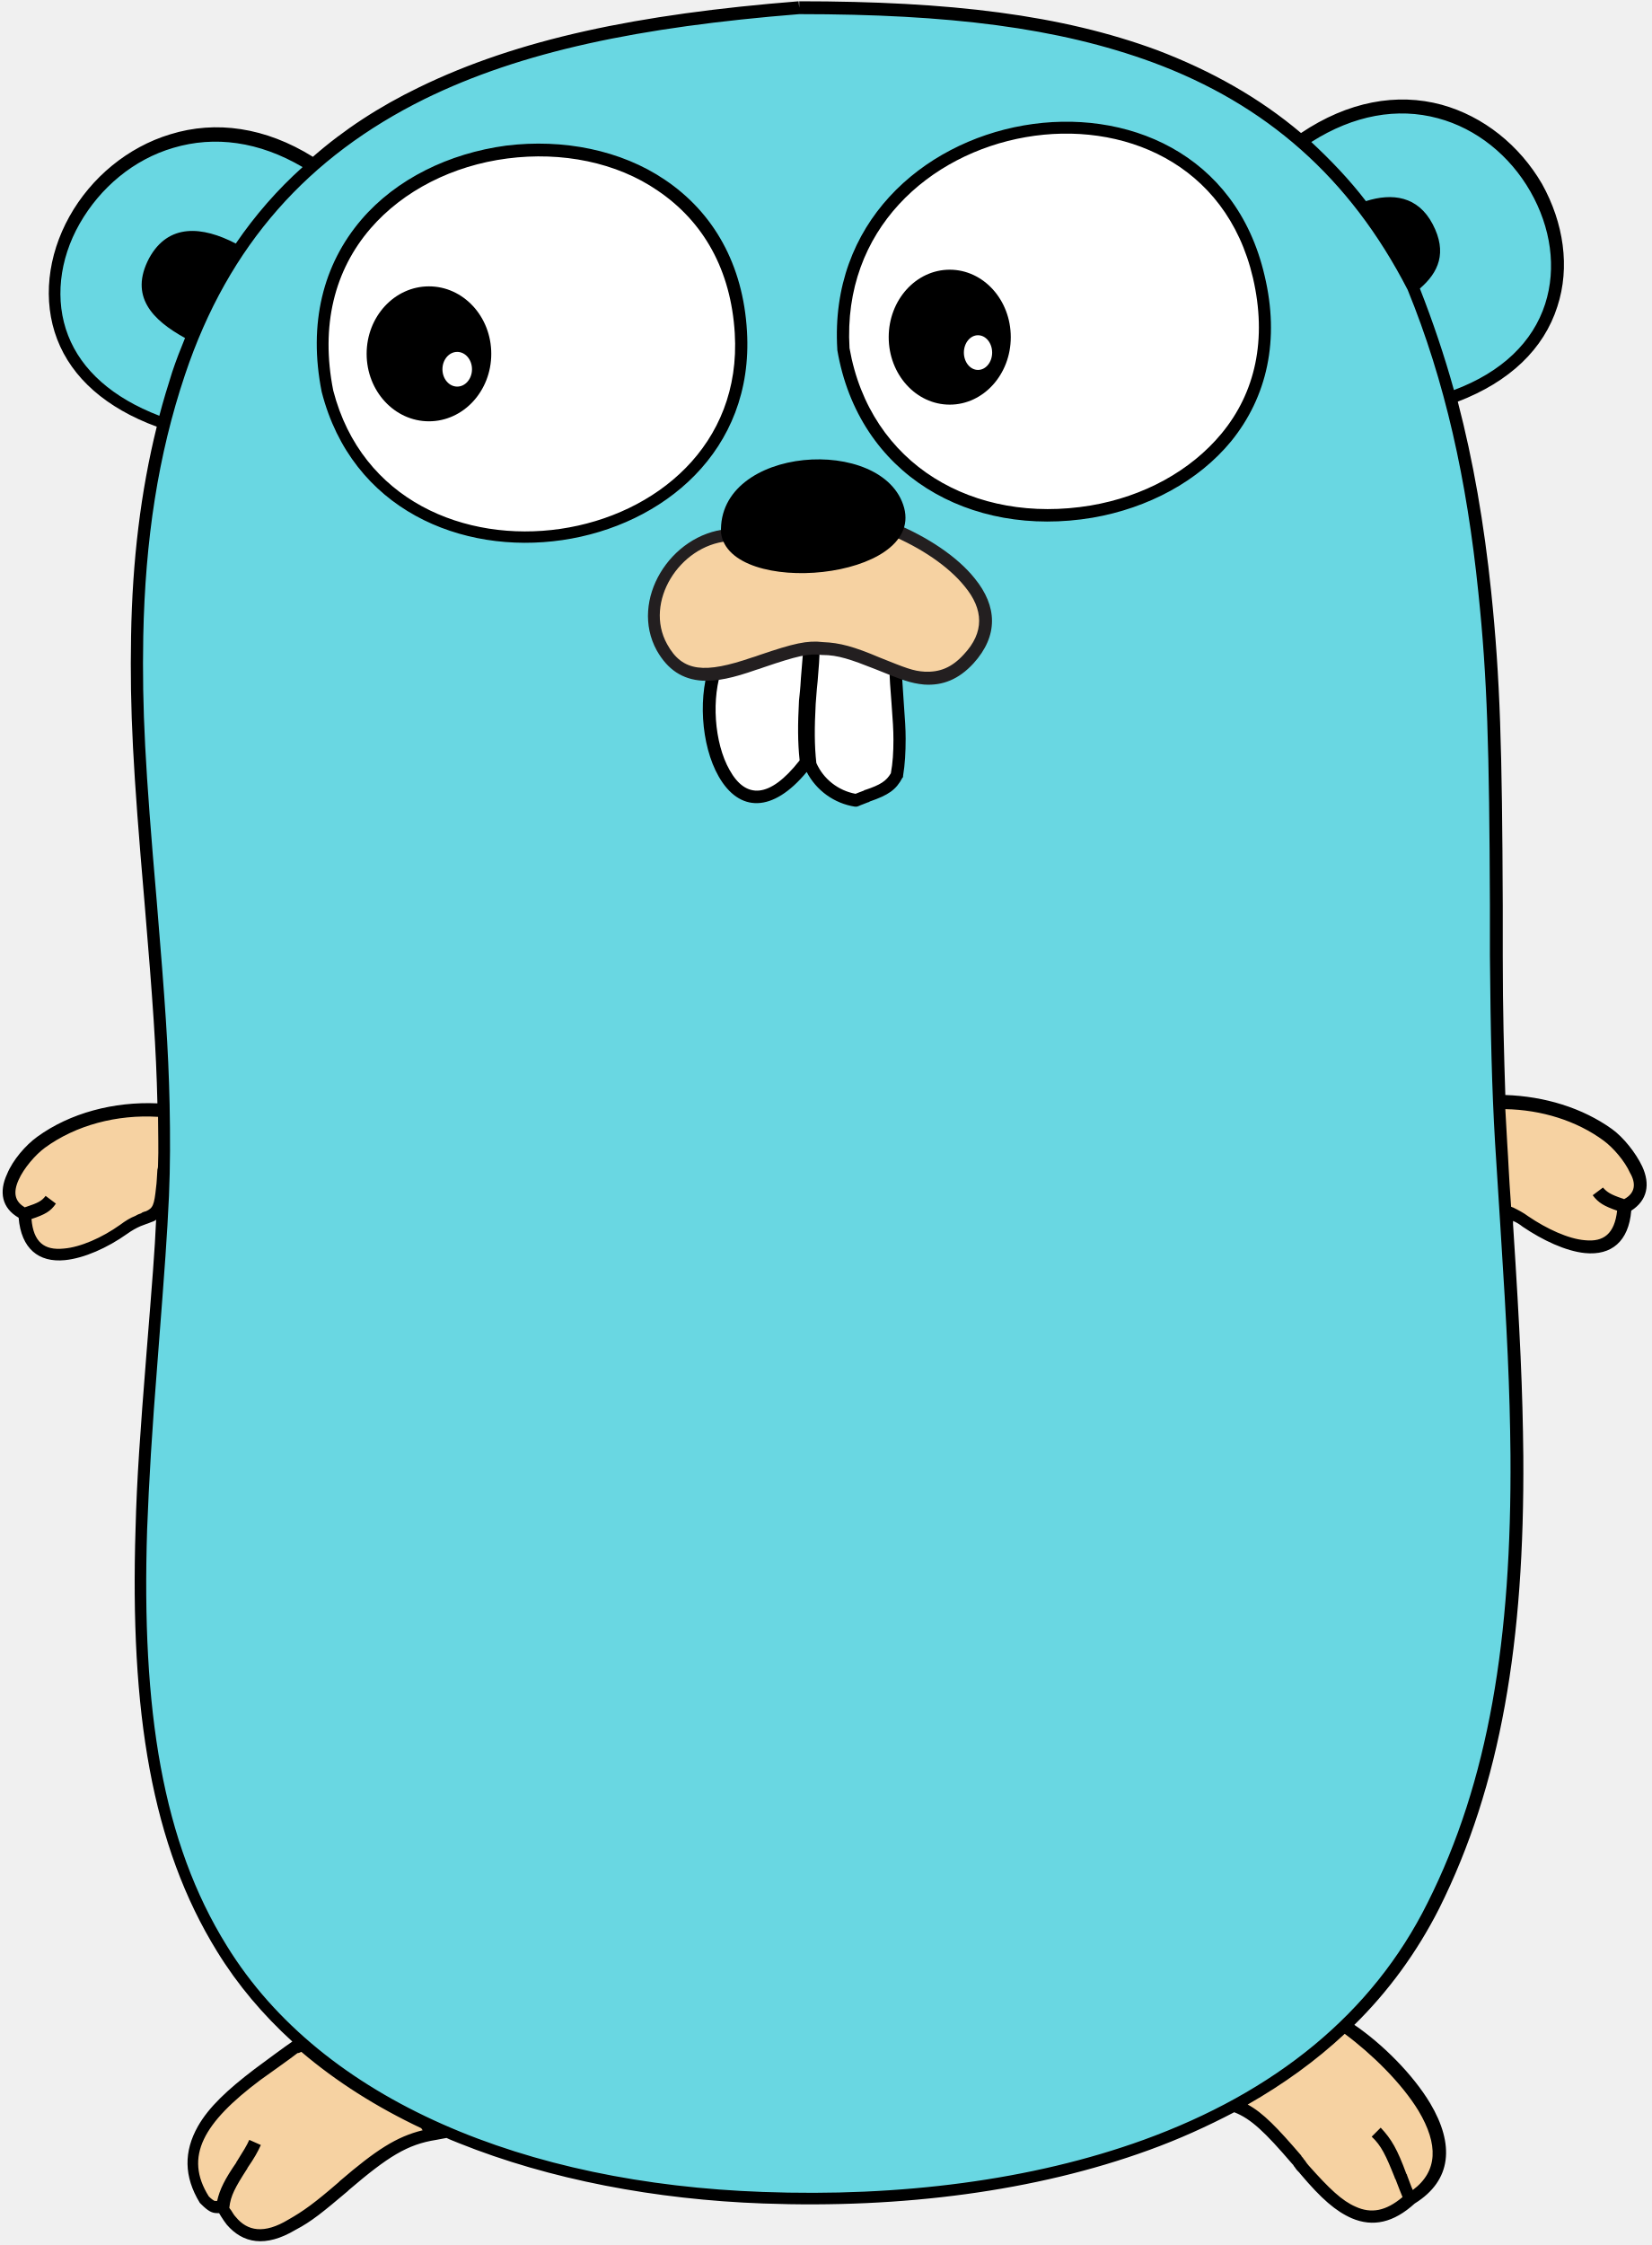
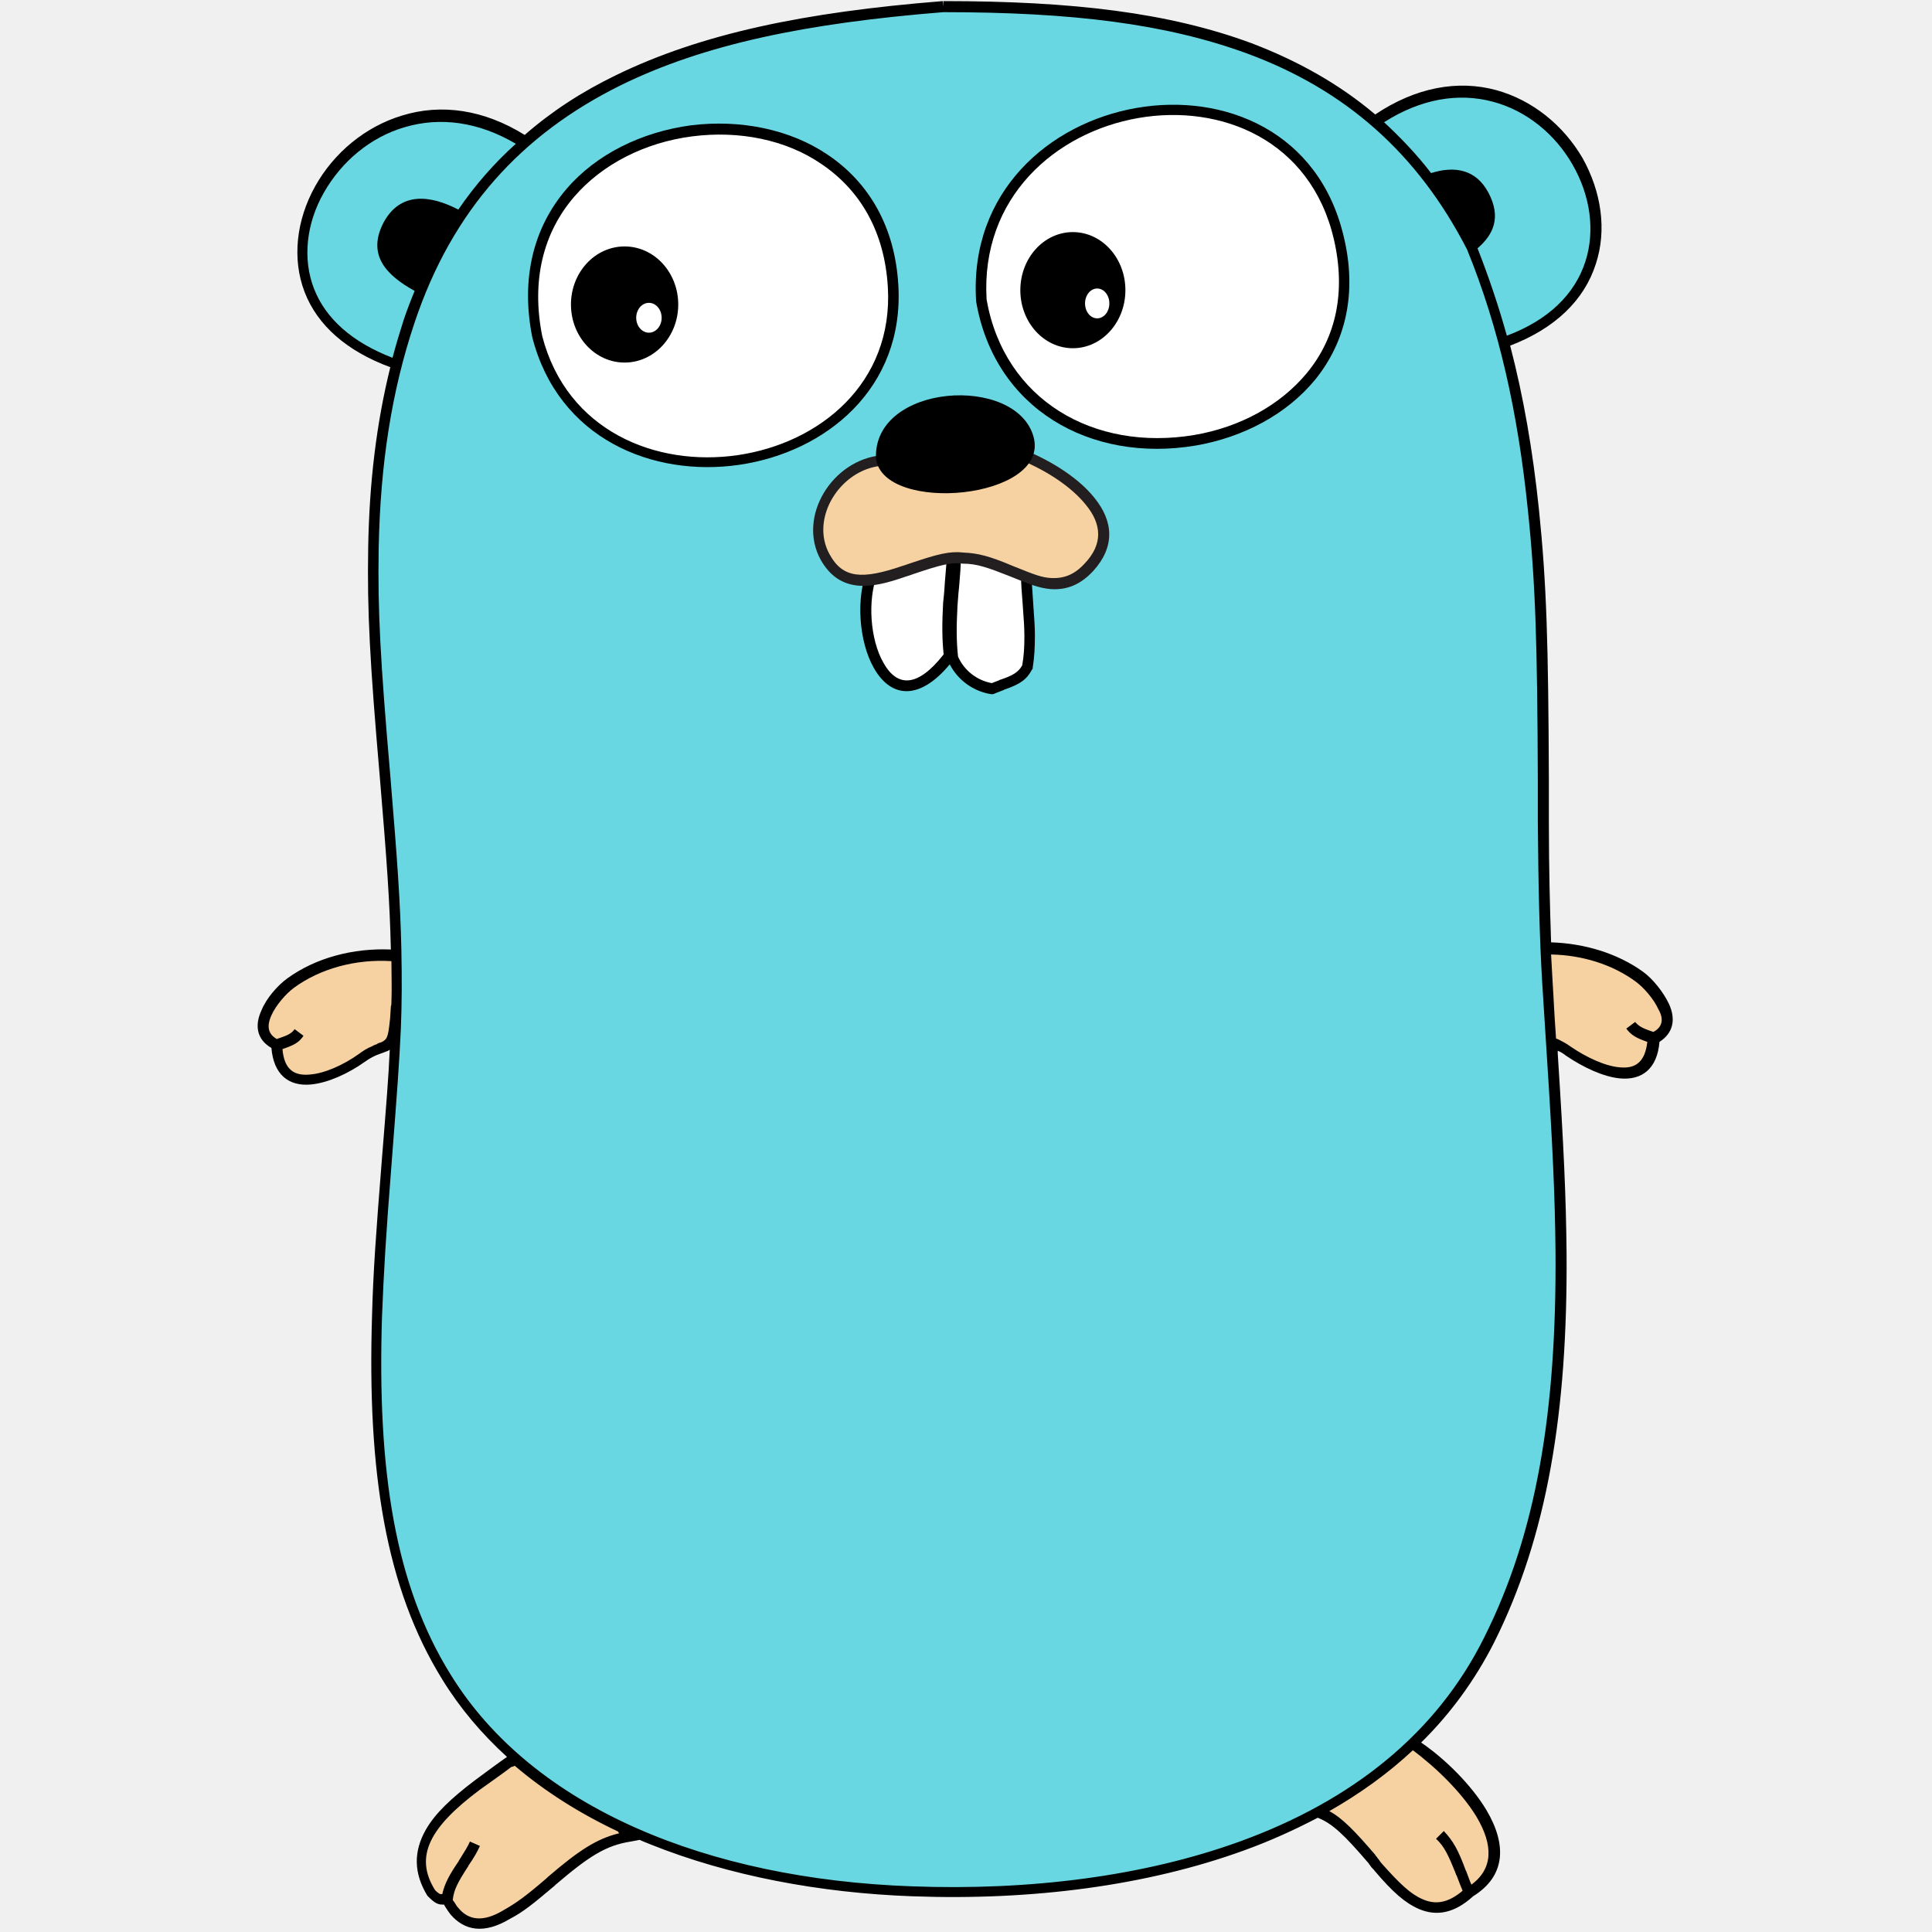
- <svg xmlns="http://www.w3.org/2000/svg" width="256px" height="348px" viewBox="0 0 256 348" version="1.1" preserveAspectRatio="xMidYMid">
+ <svg xmlns="http://www.w3.org/2000/svg" width="348px" height="348px" viewBox="0 0 256 348" version="1.1" preserveAspectRatio="xMidYMid">
  <g>
    <path d="M3.686,188.165 C4.184,198.425 14.444,193.644 19.026,190.456 C23.409,187.368 24.704,189.958 25.102,183.981 C25.401,179.997 25.799,176.112 25.6,172.128 C18.926,171.53 11.754,173.124 6.275,177.108 C3.387,179.1 -1.793,185.675 3.686,188.165" fill="#F6D2A2" />
    <path d="M208.187,314.272 C216.056,319.153 230.5,333.896 218.646,341.068 C207.29,351.427 200.915,329.612 190.954,326.624 C195.237,320.747 200.616,315.368 208.187,314.272 L208.187,314.272 L208.187,314.272 Z" fill="#F6D2A2" />
    <path d="M67.337,330.907 C58.073,332.302 52.893,340.669 45.124,344.953 C37.852,349.236 35.063,343.558 34.465,342.363 C33.37,341.865 33.469,342.861 31.676,341.068 C24.903,330.409 38.649,322.64 45.821,317.36 C55.782,315.368 62.058,324.034 67.337,330.907 L67.337,330.907 L67.337,330.907 Z" fill="#F6D2A2" />
    <path d="M251.916,186.87 C251.418,197.13 241.158,192.349 236.576,189.161 C232.193,186.073 230.898,188.663 230.5,182.686 C230.201,178.702 229.802,174.817 230.002,170.833 C236.675,170.235 243.847,171.829 249.326,175.813 C252.115,177.805 257.395,184.38 251.916,186.87" fill="#F6D2A2" />
    <path d="M224.722,61.759 C260.283,49.208 232.492,0.498 201.513,22.014 C181.192,4.582 153.202,1.395 123.816,1.395 C95.029,3.686 67.636,8.965 48.511,25.7 C17.631,5.777 -10.858,53.591 25.401,65.644 C15.24,105.089 26.795,145.332 25.202,185.475 C23.707,221.535 14.244,269.846 34.266,302.219 C51.3,329.911 87.956,339.773 118.139,340.868 C156.688,342.263 203.405,332.8 222.132,295.446 C240.062,259.885 235.082,215.558 232.791,177.208 C230.5,138.459 234.783,99.113 224.722,61.759 L224.722,61.759 Z" fill="#69D7E2" />
    <path d="M254.605,180.794 C253.609,178.702 251.717,176.311 249.924,175.016 C245.342,171.729 239.465,169.936 233.388,169.737 C233.189,163.561 232.99,156.788 232.99,148.221 L232.99,140.451 C232.89,115.947 232.591,105.189 231.197,91.742 C230.101,81.183 228.408,71.421 226.017,62.257 C234.086,59.169 239.365,54.089 241.457,47.514 C243.449,41.438 242.453,34.565 239.066,28.489 C235.58,22.512 230.002,18.03 223.527,16.237 C216.554,14.344 208.984,15.739 201.712,20.619 C195.237,15.141 187.767,10.957 179.399,7.77 C164.557,2.291 147.325,0.199 123.916,0.199 L123.916,1.195 L123.816,0.199 C98.814,2.191 80.286,6.076 64.946,13.547 C58.77,16.535 53.292,20.121 48.511,24.305 C41.139,19.723 33.469,18.627 26.397,20.819 C19.823,22.811 14.145,27.493 10.758,33.569 C7.371,39.645 6.574,46.618 8.865,52.595 C11.156,58.571 16.436,63.253 24.305,66.142 C21.815,76.202 20.52,86.861 20.321,98.615 C20.121,110.07 20.619,119.234 22.412,139.953 C23.707,155.393 24.205,162.465 24.405,171.032 C17.631,170.733 10.858,172.526 5.777,176.212 C3.984,177.507 1.992,179.798 1.096,181.989 C-0.199,184.778 0.299,187.268 2.889,188.763 C3.287,193.544 5.977,195.735 10.061,195.337 C13.049,195.038 16.635,193.444 19.723,191.253 C20.42,190.755 21.118,190.356 21.815,190.058 C22.114,189.958 22.313,189.858 22.612,189.759 C22.612,189.759 23.209,189.56 23.409,189.46 C23.707,189.36 24.006,189.261 24.205,189.061 C24.006,193.743 23.608,198.624 22.711,209.781 C21.715,222.332 21.217,229.205 21.018,236.875 C20.121,265.363 23.508,286.082 33.668,302.518 C36.856,307.698 40.741,312.28 45.323,316.464 C44.426,317.061 40.641,319.851 39.446,320.747 C35.262,323.935 32.374,326.624 30.68,329.612 C28.489,333.497 28.489,337.382 30.979,341.466 L31.079,341.566 L31.178,341.665 C32.274,342.761 32.872,343.06 33.668,343.06 L33.768,343.06 L33.967,343.06 L33.967,343.06 C34.067,343.259 34.167,343.359 34.266,343.558 C34.565,344.056 34.864,344.454 35.163,344.853 C37.653,347.742 41.139,348.439 45.821,345.65 C48.311,344.355 50.104,342.861 53.889,339.673 C53.989,339.574 53.989,339.574 54.089,339.474 C60.165,334.294 63.153,332.402 67.636,331.704 L69.23,331.405 C69.827,331.704 70.425,331.904 71.122,332.202 C85.267,337.88 101.703,340.968 118.338,341.566 C139.854,342.363 160.573,339.673 178.104,333.298 C182.786,331.605 187.169,329.612 191.353,327.421 C193.942,328.417 196.134,330.509 200.318,335.39 C200.517,335.589 200.517,335.589 200.616,335.788 C200.816,335.988 200.816,336.087 200.915,336.187 C201.114,336.486 201.413,336.685 201.612,336.984 C204.9,340.868 207.091,342.761 209.581,343.857 C212.868,345.251 216.056,344.554 219.343,341.566 C225.121,337.98 225.519,332.402 221.734,326.026 C219.044,321.544 214.363,316.862 209.98,313.874 C215.16,308.794 219.642,302.718 223.128,295.844 C232.691,276.719 236.377,254.406 236.177,225.718 C236.078,215.558 235.679,206.693 234.584,189.759 L234.584,189.261 C235.082,189.46 235.58,189.759 236.078,190.157 C239.166,192.249 242.752,193.942 245.74,194.241 C249.824,194.64 252.514,192.448 252.912,187.667 L252.912,187.667 C255.402,186.073 255.9,183.583 254.605,180.794 L254.605,180.794 Z M222.929,18.328 C228.906,19.922 234.086,24.106 237.273,29.684 C240.461,35.262 241.357,41.538 239.564,47.116 C237.672,52.993 232.89,57.675 225.419,60.464 C223.925,55.085 222.132,49.805 220.14,44.725 C223.029,42.235 224.423,39.147 222.132,34.764 C219.841,30.381 215.857,29.883 211.773,31.178 C209.183,27.791 206.294,24.803 203.306,22.014 C209.88,17.83 216.654,16.635 222.929,18.328 L222.929,18.328 Z M10.559,51.997 C8.467,46.618 9.164,40.243 12.352,34.665 C15.539,29.086 20.719,24.704 26.895,22.911 C33.27,21.018 40.143,21.914 46.917,25.899 C43.032,29.385 39.546,33.37 36.557,37.753 C31.377,35.063 26.098,34.565 23.11,40.044 C20.022,45.921 23.608,49.606 28.688,52.395 C27.991,54.089 27.293,55.882 26.696,57.675 C25.998,59.866 25.301,62.157 24.704,64.448 C17.432,61.659 12.651,57.376 10.559,51.997 L10.559,51.997 Z M22.612,187.767 C22.512,187.767 21.914,187.966 21.914,188.065 C21.616,188.165 21.317,188.265 21.018,188.464 C20.221,188.763 19.424,189.261 18.627,189.858 C15.838,191.851 12.451,193.345 9.861,193.544 C6.873,193.843 5.18,192.548 4.881,188.962 C6.973,188.265 7.869,187.767 8.666,186.571 L7.072,185.376 C6.475,186.173 5.877,186.472 4.084,187.069 L4.084,187.069 C3.984,187.069 3.984,187.069 3.885,187.169 C2.291,186.272 1.992,184.878 2.889,182.886 C3.686,181.093 5.479,179.001 6.973,177.905 C11.754,174.419 18.129,172.725 24.504,173.124 C24.504,175.614 24.604,178.104 24.504,180.495 C24.504,180.794 24.504,180.993 24.405,181.292 C24.305,182.686 24.305,183.284 24.205,183.981 L24.205,183.981 C23.907,186.87 23.707,187.268 22.612,187.767 L22.612,187.767 Z M52.694,338.079 C52.595,338.179 52.595,338.179 52.495,338.279 C48.809,341.466 47.016,342.761 44.725,344.056 C40.94,346.347 38.35,345.849 36.557,343.658 C36.258,343.359 36.059,342.96 35.86,342.661 C35.76,342.562 35.661,342.363 35.561,342.263 C35.561,342.263 35.561,342.263 35.561,342.163 C35.76,340.37 36.458,339.075 38.251,336.286 C38.35,336.187 38.35,336.187 38.35,336.087 C39.446,334.493 39.944,333.597 40.442,332.501 L38.649,331.704 C38.251,332.601 37.753,333.398 36.756,334.991 C36.657,335.091 36.657,335.091 36.657,335.191 C34.864,337.781 34.067,339.374 33.668,341.167 L33.569,341.167 C33.569,341.167 33.569,341.167 33.469,341.167 L33.27,341.167 C33.071,341.068 32.772,340.868 32.374,340.47 C28.489,334.294 31.577,329.015 40.342,322.44 C41.438,321.644 45.124,319.054 46.12,318.257 C46.319,318.257 46.518,318.157 46.718,318.058 C52.096,322.64 58.372,326.624 65.345,329.911 L65.345,329.911 C65.345,330.011 65.444,330.111 65.544,330.21 C61.46,331.206 58.272,333.298 52.694,338.079 L52.694,338.079 Z M219.941,327.222 C223.029,332.402 222.929,336.585 219.044,339.474 C218.746,338.876 218.546,338.179 218.148,337.183 C218.148,337.083 218.148,337.083 218.048,336.984 C216.654,333.198 215.757,331.605 214.064,329.812 L212.669,331.206 C214.163,332.601 214.861,334.095 216.255,337.581 C216.255,337.681 216.255,337.681 216.355,337.781 C216.853,339.075 217.152,339.872 217.451,340.57 C214.861,342.761 212.57,343.16 210.179,342.064 C208.087,341.167 206.095,339.275 202.907,335.689 C202.708,335.489 202.509,335.191 202.31,334.892 C202.21,334.792 202.111,334.693 202.011,334.493 C201.812,334.294 201.812,334.294 201.712,334.095 C198.026,329.812 195.835,327.521 193.444,326.226 C199.023,323.038 204.003,319.452 208.486,315.268 C212.669,318.356 217.351,322.939 219.941,327.222 L219.941,327.222 Z M221.335,294.948 C212.769,312.181 197.628,324.333 177.307,331.704 C159.975,337.98 139.455,340.57 118.238,339.773 C81.681,338.478 50.005,325.728 35.163,301.622 C25.202,285.584 21.914,265.164 22.811,237.074 C23.11,229.404 23.508,222.531 24.504,209.98 C25.6,195.835 25.899,191.751 26.198,185.376 C26.397,180.794 26.397,176.112 26.297,171.132 C26.098,162.366 25.6,155.393 24.305,139.754 C22.512,119.035 22.014,109.97 22.213,98.615 C22.512,83.673 24.504,70.525 28.688,58.073 C35.461,37.852 47.913,24.205 65.843,15.34 C80.884,7.969 99.113,4.184 123.916,2.191 C147.125,2.191 164.059,4.283 178.702,9.662 C196.233,16.137 209.282,27.493 218.247,44.925 C224.025,59.069 227.412,74.31 229.205,91.841 C230.599,105.189 230.898,115.947 230.998,140.352 L230.998,148.121 C231.097,160.174 231.296,168.641 231.795,177.108 C231.994,180.395 232.093,181.79 232.591,189.659 C233.687,206.593 234.086,215.359 234.185,225.519 C234.384,254.107 230.798,276.121 221.335,294.948 L221.335,294.948 Z M251.816,185.874 L251.816,185.874 C251.717,185.874 251.617,185.774 251.518,185.774 C249.725,185.177 249.127,184.778 248.529,184.081 L246.935,185.276 C247.832,186.472 248.728,186.97 250.721,187.667 C250.322,191.253 248.629,192.548 245.74,192.249 C243.15,192.05 239.763,190.456 236.974,188.563 C236.177,187.966 235.381,187.567 234.584,187.169 C234.484,187.169 234.384,187.069 234.285,187.069 C233.886,181.591 233.886,180.196 233.687,177.307 C233.588,175.514 233.488,173.721 233.388,171.928 C238.967,172.028 244.445,173.721 248.629,176.809 C250.123,177.905 251.916,179.997 252.713,181.79 C253.709,183.483 253.51,184.977 251.816,185.874 L251.816,185.874 Z" fill="#000000" />
    <g transform="translate(108.9349, 96.95101)">
      <path d="M29.983,7.172 C30.082,12.252 31.079,17.83 30.182,23.209 C28.788,25.799 26.198,26.098 23.907,27.094 C20.719,26.596 18.03,24.504 16.735,21.516 C15.938,15.44 16.934,9.662 17.233,3.586 C17.233,3.387 21.018,3.686 24.405,4.682 C27.293,5.578 29.983,7.072 29.983,7.172 L29.983,7.172 Z" fill="#FFFFFF" />
      <path d="M1.793,7.57 C-0.996,18.129 5.479,35.362 16.137,21.217 C15.34,15.24 16.237,9.463 16.535,3.586 C16.635,3.088 1.893,6.873 1.793,7.57 L1.793,7.57 Z" fill="#FFFFFF" />
      <path d="M31.178,11.854 C30.979,8.865 30.879,7.67 30.879,6.176 L30.879,5.479 L30.182,5.279 L17.631,1.395 L17.631,0.697 L16.336,0.996 L16.237,0.996 L16.237,1.096 L2.092,4.682 L1.594,4.781 L1.395,5.279 C-0.797,10.559 -0.299,18.528 2.49,23.409 C5.678,28.987 10.858,29.086 16.137,22.711 C17.631,25.6 20.42,27.592 23.608,28.09 L23.907,28.09 L24.205,27.991 C24.604,27.791 25.002,27.692 25.7,27.393 C25.799,27.393 25.799,27.393 25.899,27.293 C28.788,26.297 29.983,25.5 30.979,23.608 L31.079,23.508 L31.079,23.309 C31.377,21.516 31.477,19.623 31.477,17.532 C31.477,16.037 31.377,14.643 31.178,11.854 L31.178,11.854 Z M15.24,8.168 C15.141,9.961 15.041,10.658 14.942,11.654 C14.742,15.34 14.742,18.129 15.041,20.918 C10.36,26.895 6.674,26.895 4.184,22.412 C1.793,18.229 1.295,11.156 3.088,6.475 L15.639,3.287 C15.539,4.582 15.44,5.877 15.24,8.168 L15.24,8.168 Z M29.186,22.911 C28.489,24.106 27.592,24.704 25.202,25.5 C25.102,25.5 25.102,25.5 25.002,25.6 C24.405,25.799 24.006,25.998 23.707,26.098 C21.018,25.6 18.727,23.807 17.631,21.317 C17.332,18.627 17.332,15.838 17.532,12.153 C17.631,11.156 17.631,10.459 17.83,8.666 C18.03,6.375 18.129,4.981 18.129,3.686 L28.987,6.973 C28.987,8.268 29.086,9.463 29.286,12.053 C29.485,14.742 29.584,16.137 29.584,17.731 C29.584,19.623 29.485,21.317 29.186,22.911 L29.186,22.911 Z" fill="#000000" />
    </g>
    <g transform="translate(48.47551, 21.97556)">
      <path d="M2.291,38.749 C11.455,74.409 68.532,65.245 66.341,29.485 C63.751,-13.348 -6.475,-5.08 2.291,38.749" fill="#FFFFFF" />
      <path d="M67.337,29.385 C66.739,19.026 62.157,10.957 54.587,5.877 C47.813,1.295 38.848,-0.498 29.983,0.598 C21.118,1.793 12.949,5.777 7.57,12.053 C1.594,19.026 -0.697,28.19 1.395,38.749 L2.291,38.549 L1.395,38.749 C10.758,75.405 69.528,66.54 67.337,29.385 L67.337,29.385 Z M3.188,38.549 C1.195,28.489 3.387,19.922 8.965,13.447 C14.045,7.57 21.715,3.686 30.182,2.59 C38.649,1.494 47.116,3.188 53.491,7.57 C60.563,12.352 64.847,19.823 65.444,29.684 C67.536,64.448 12.053,72.816 3.188,38.549 L3.188,38.549 Z" fill="#000000" />
      <ellipse fill="#000000" cx="18.03" cy="32.872" rx="9.662" ry="10.459" />
      <ellipse fill="#FFFFFF" cx="22.412" cy="35.262" rx="2.291" ry="2.689" />
    </g>
    <g transform="translate(129.6178, 18.09752)">
      <path d="M1.195,35.96 C8.268,76.9 75.206,66.042 65.544,24.803 C56.878,-12.252 -1.195,-1.992 1.195,35.96" fill="#FFFFFF" />
      <path d="M66.44,24.604 C57.575,-13.547 -2.191,-3.088 0.199,36.059 L0.199,36.159 C3.486,55.483 20.719,65.345 39.745,62.157 C48.411,60.663 56.181,56.479 61.261,50.304 C66.839,43.43 68.831,34.565 66.44,24.604 L66.44,24.604 Z M59.767,49.108 C54.985,54.886 47.714,58.87 39.446,60.265 C21.416,63.253 5.279,53.989 2.092,35.86 C-0.1,-0.996 56.28,-10.858 64.647,25.002 C66.839,34.465 65.046,42.733 59.767,49.108 L59.767,49.108 Z" fill="#000000" />
      <ellipse fill="#000000" cx="17.631" cy="34.167" rx="9.463" ry="10.459" />
      <ellipse fill="#FFFFFF" cx="22.014" cy="36.557" rx="2.191" ry="2.689" />
    </g>
    <g transform="translate(99.53638, 70.45107)">
      <path d="M13.248,12.551 C5.379,13.248 -0.996,22.512 3.088,29.883 C8.467,39.645 20.52,28.987 27.991,29.983 C36.657,30.182 43.729,39.147 50.602,31.577 C58.272,23.209 47.315,15.041 38.649,11.455 L13.248,12.551 L13.248,12.551 Z" fill="#F6D2A2" />
      <path d="M51.598,19.225 C48.909,15.838 44.227,12.75 39.147,10.658 L38.948,10.559 L38.749,10.559 L13.248,11.555 C4.383,12.352 -1.992,22.612 2.291,30.381 C3.984,33.37 6.275,34.864 9.363,35.063 C11.654,35.163 14.045,34.665 17.731,33.37 C18.03,33.27 18.428,33.17 18.926,32.971 C23.907,31.278 25.899,30.78 27.891,31.079 L27.991,31.079 C30.381,31.079 32.374,31.776 36.159,33.27 C40.342,34.963 41.637,35.461 43.729,35.661 C46.618,35.86 49.108,34.864 51.399,32.374 C55.284,28.09 55.085,23.508 51.598,19.225 L51.598,19.225 Z M49.905,30.979 C48.012,33.071 46.12,33.768 43.829,33.668 C42.036,33.569 40.84,33.071 36.856,31.477 C32.872,29.784 30.68,29.186 28.09,29.086 C25.6,28.788 23.508,29.286 18.229,31.079 C17.731,31.278 17.332,31.377 17.033,31.477 C9.762,33.967 6.275,33.768 3.885,29.385 C0.299,22.911 5.777,14.145 13.248,13.447 L38.45,12.451 C43.231,14.444 47.514,17.332 50.005,20.42 C52.993,24.006 53.093,27.592 49.905,30.979 L49.905,30.979 Z" fill="#231F20" />
      <g transform="translate(11.95331, 0)" fill="#000000">
        <path d="M28.688,8.268 C25.6,-3.088 -0.299,-1.395 0.299,12.153 C1.594,22.213 31.676,19.524 28.688,8.268 L28.688,8.268 Z" />
      </g>
    </g>
  </g>
</svg>
